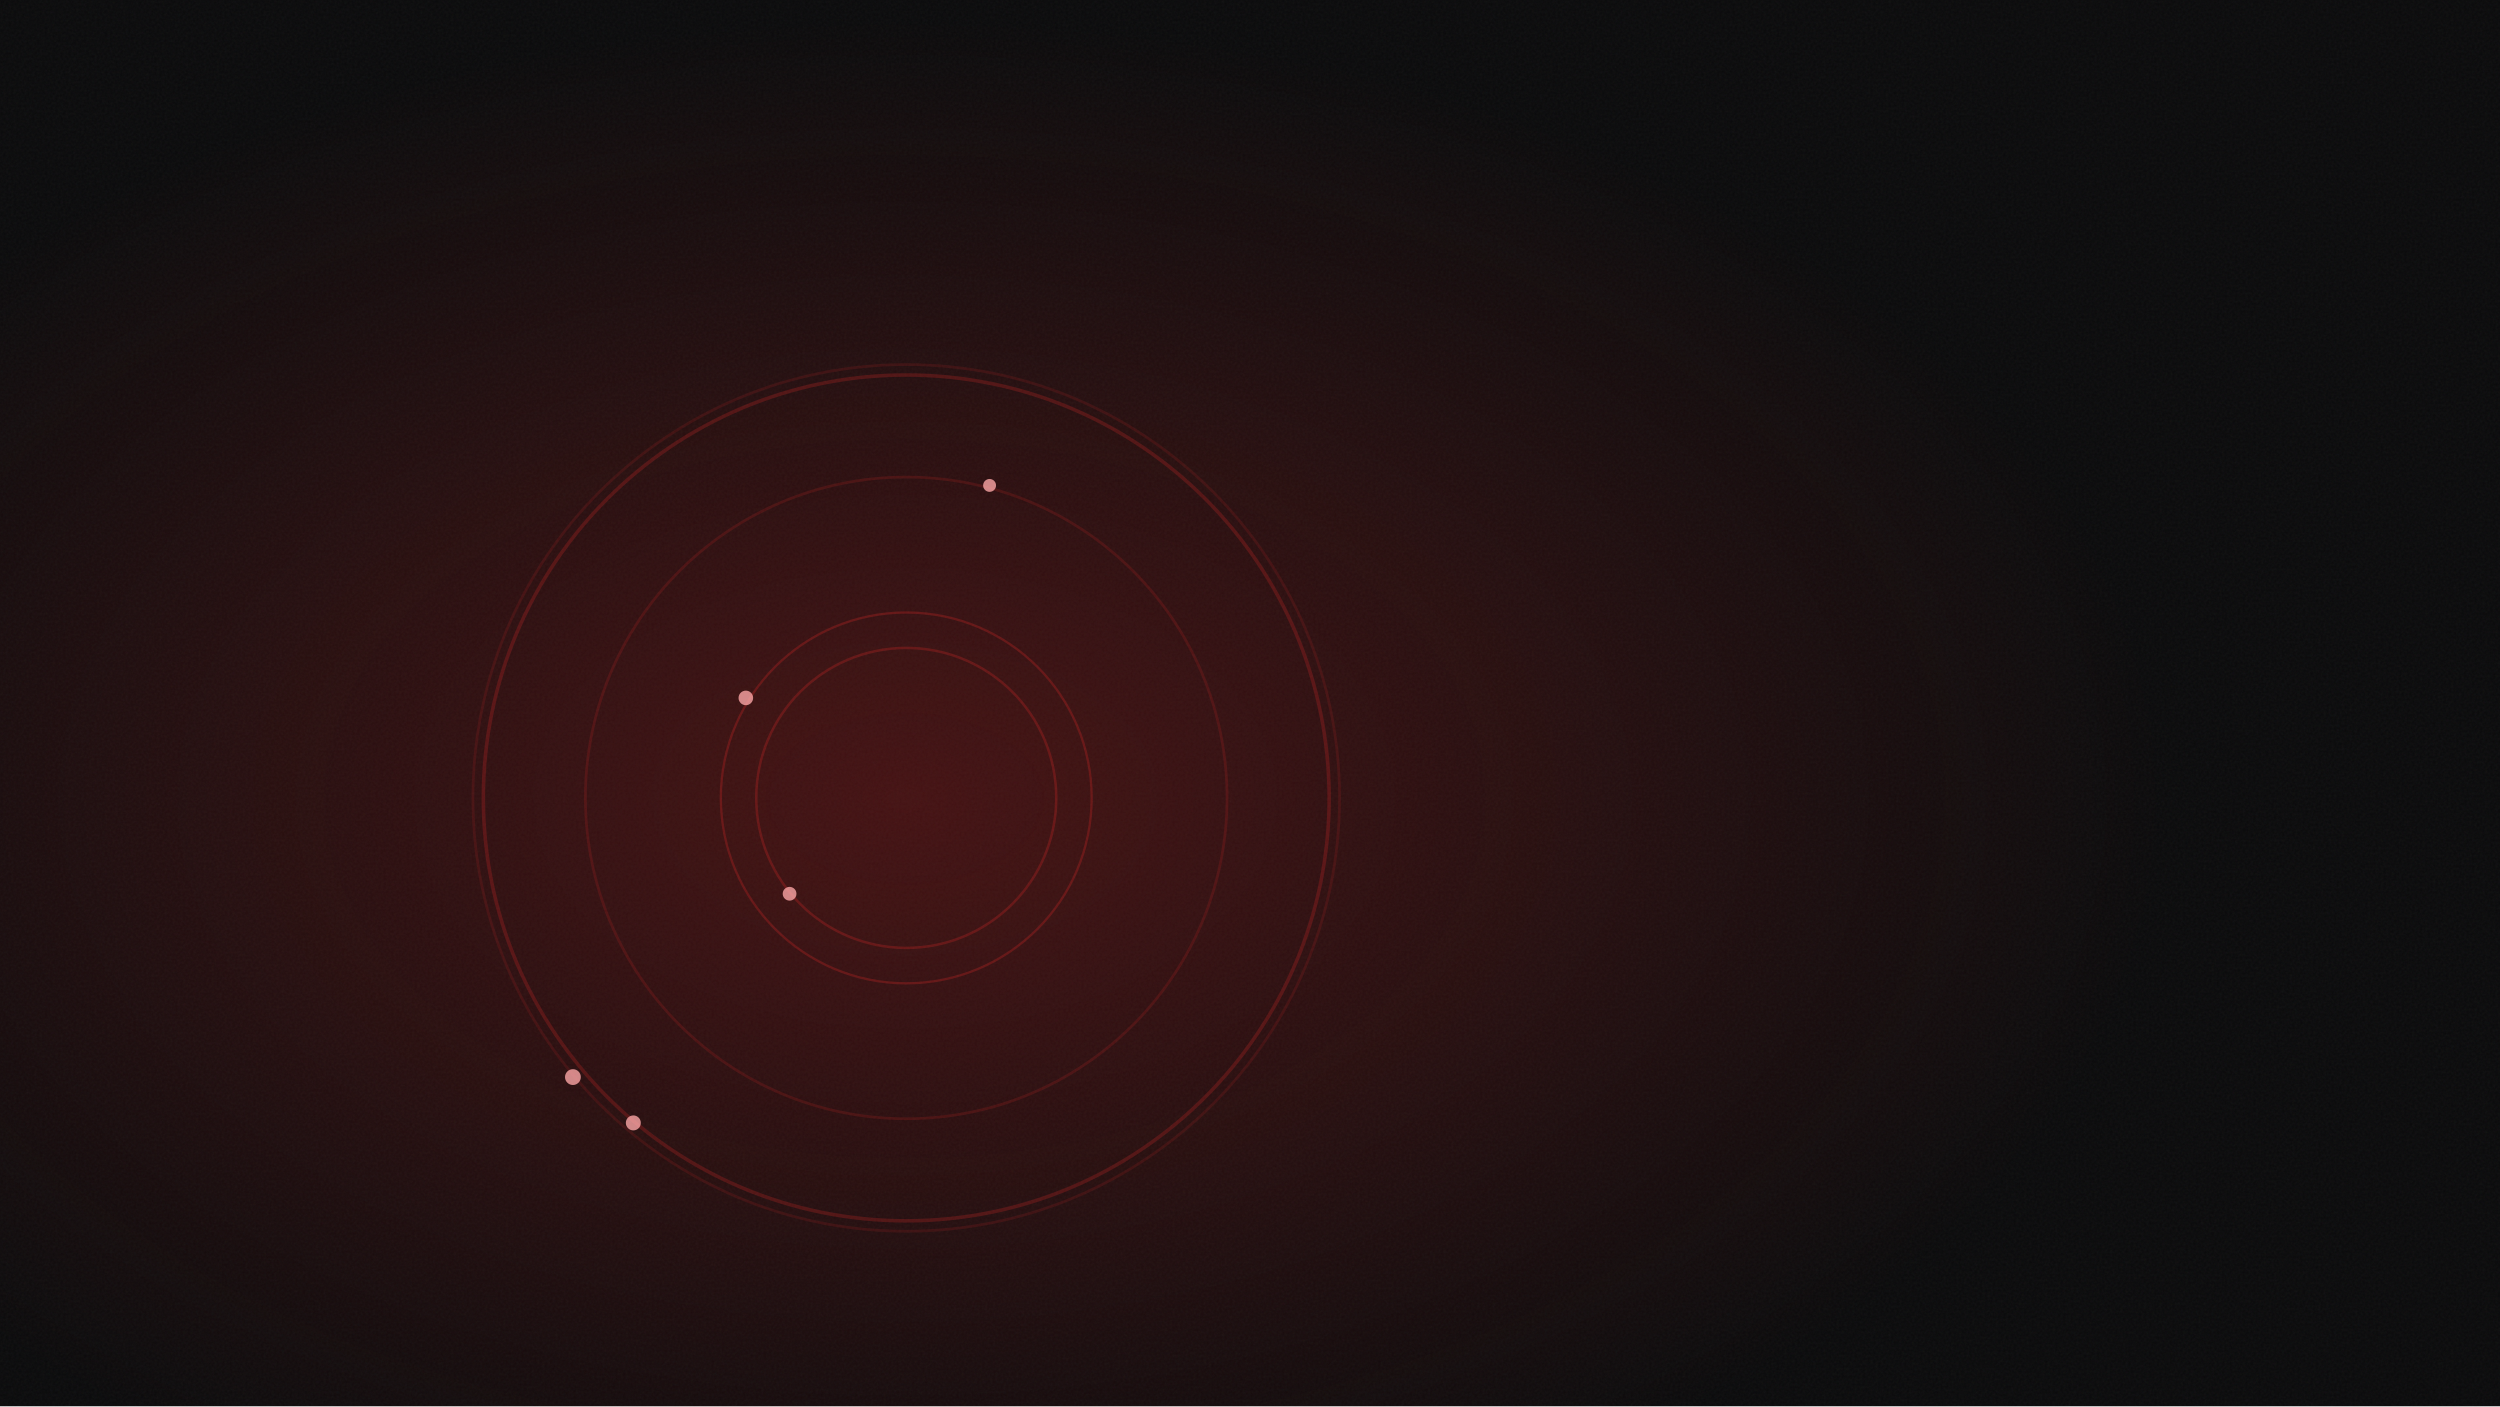
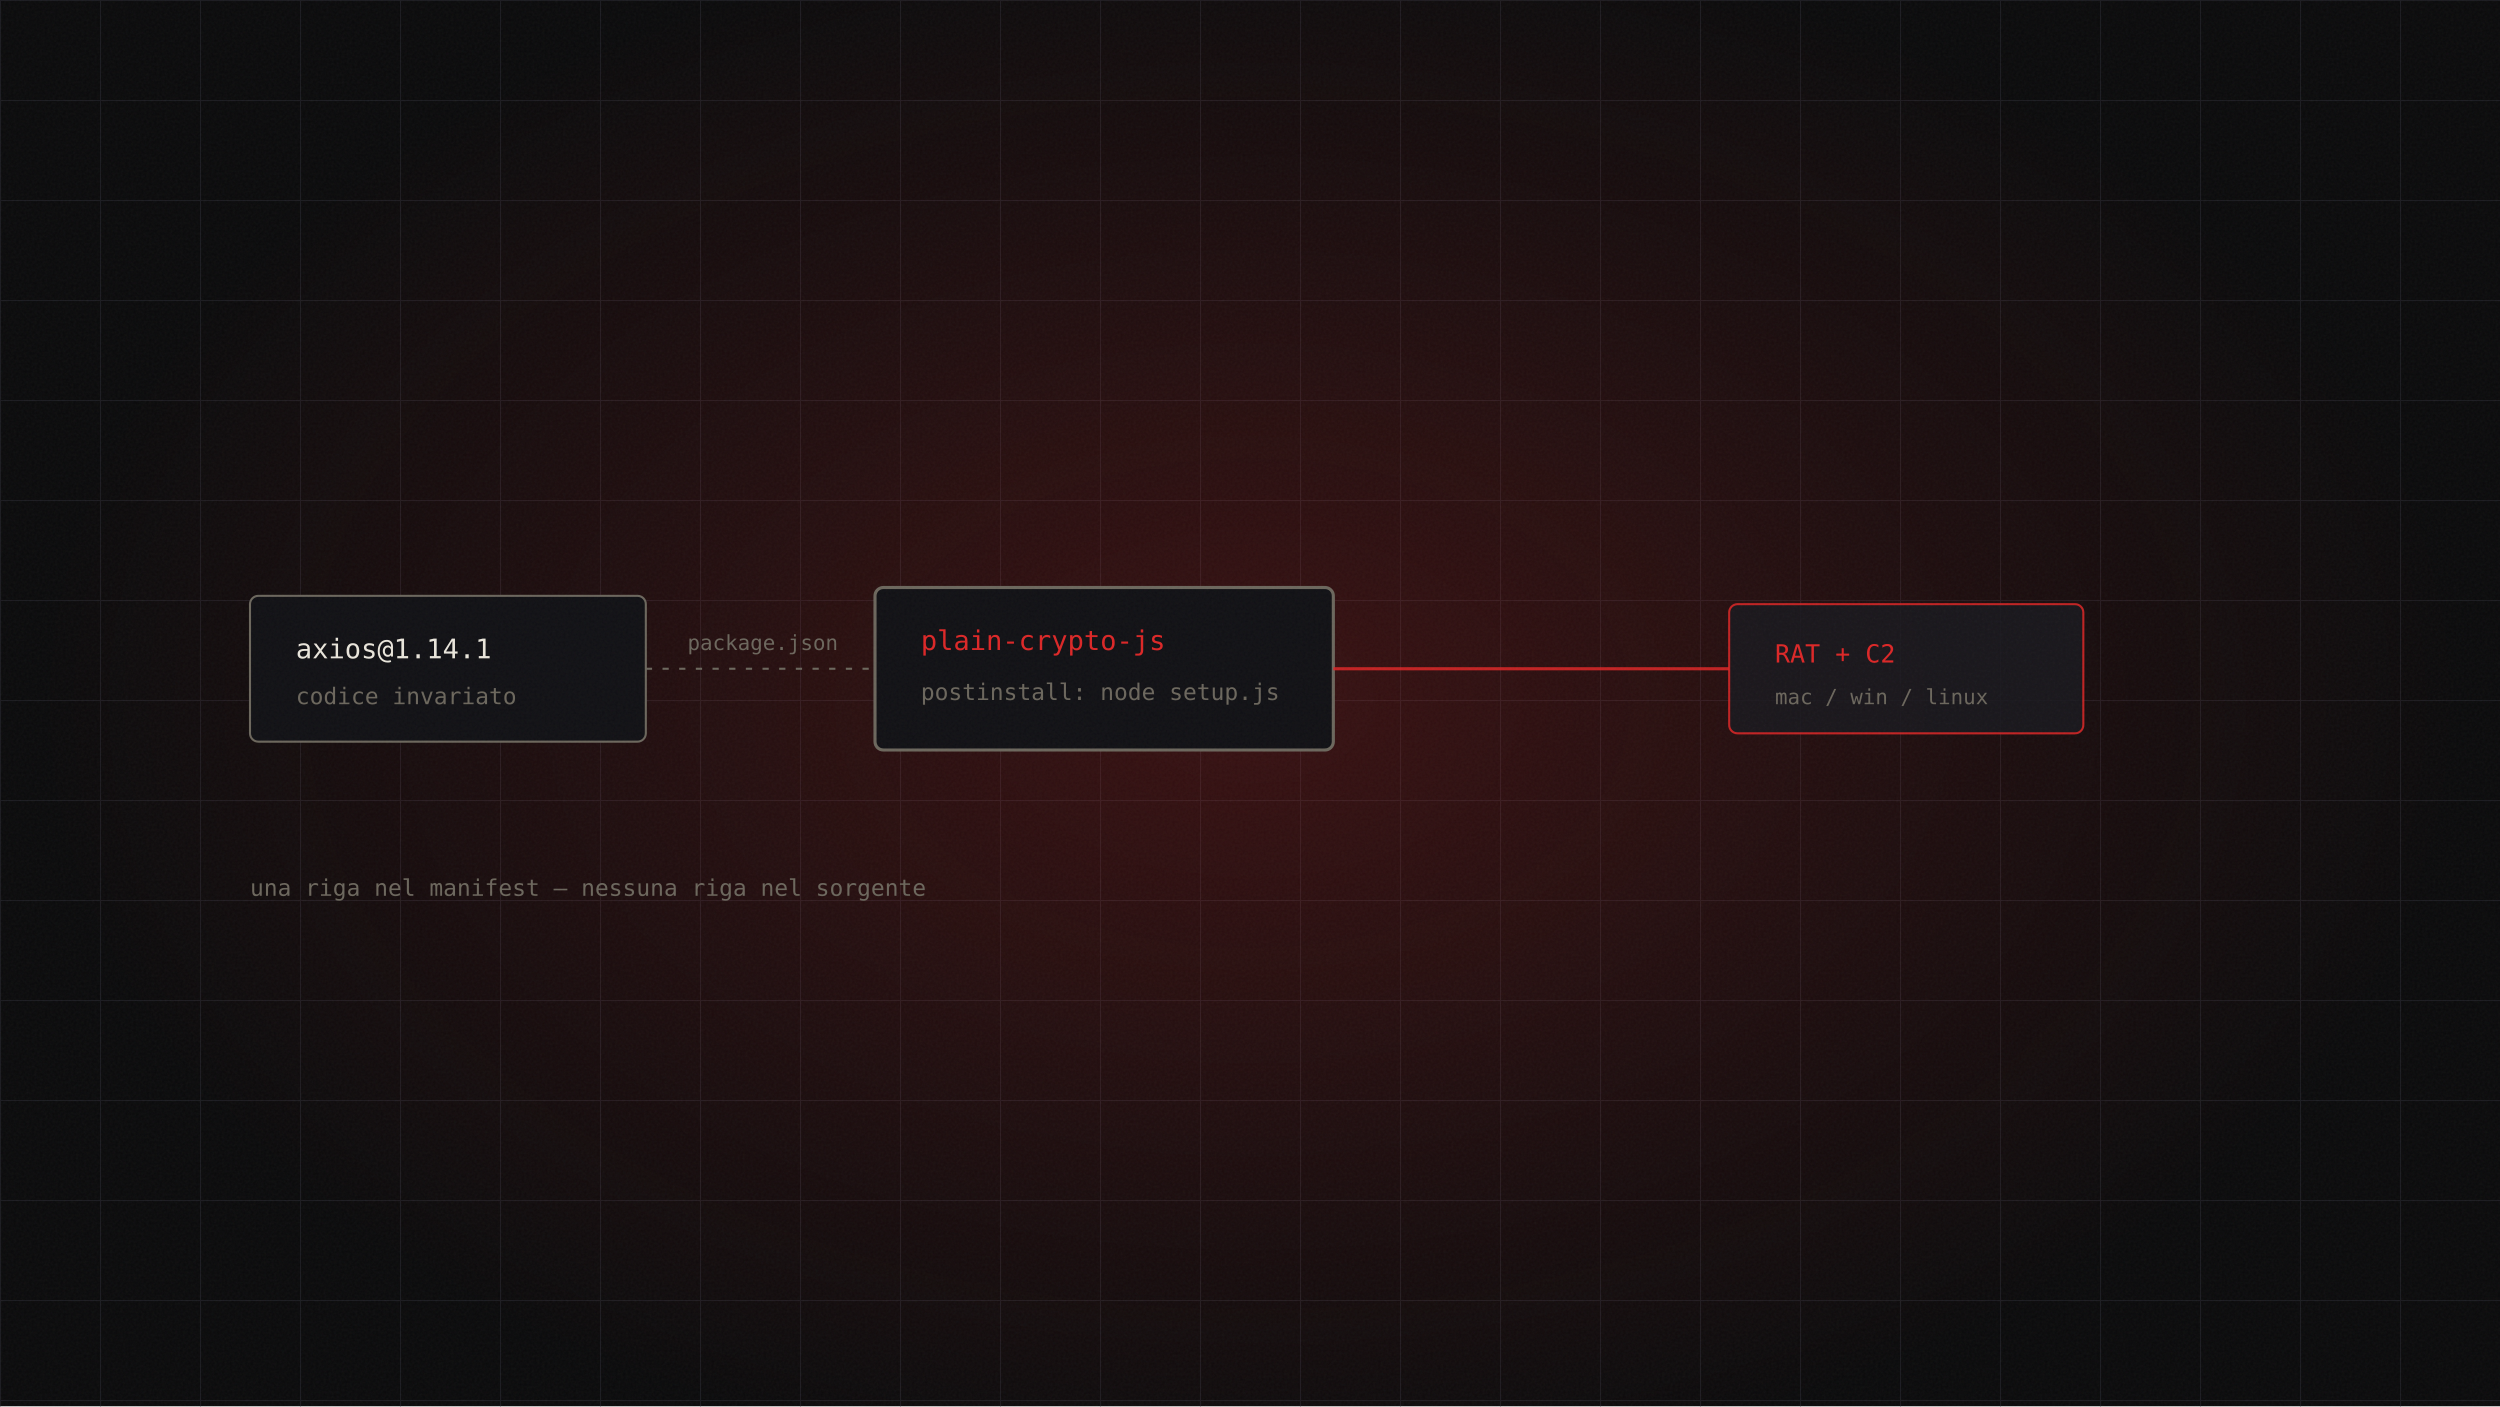
- <svg xmlns="http://www.w3.org/2000/svg" viewBox="0 0 1200 675" width="1200" height="675" role="img" aria-label="">
-   <rect width="1200" height="675" fill="#0a0a0b" />
+ <svg xmlns="http://www.w3.org/2000/svg" viewBox="0 0 1200 675" width="1200" height="675" role="img">
  <defs>
-     <radialGradient id="g" cx="50%" cy="50%">
-       <stop offset="0%" stop-color="#dc2626" stop-opacity=".28" />
+     <radialGradient id="glow" cx="50%" cy="50%">
+       <stop offset="0%" stop-color="#dc2626" stop-opacity=".22" />
      <stop offset="100%" stop-color="#dc2626" stop-opacity="0" />
    </radialGradient>
-     <filter id="b">
-       <feGaussianBlur stdDeviation="18" />
+     <filter id="grain">
+       <feTurbulence type="fractalNoise" baseFrequency=".8" numOctaves="4" />
    </filter>
+     <pattern id="grid" width="48" height="48" patternUnits="userSpaceOnUse">
+       <path d="M48 0H0v48" fill="none" stroke="#1b1b20" stroke-width="1" />
+     </pattern>
  </defs>
-   <ellipse cx="435" cy="383" rx="600" ry="371" fill="url(#g)" />
-   <circle cx="435" cy="383" r="208" fill="none" stroke="#dc2626" stroke-opacity="0.14" stroke-width="1.3" />
-   <circle cx="275" cy="517" r="3.8" fill="#fca5a5" fill-opacity=".8" />
-   <circle cx="435" cy="383" r="89" fill="none" stroke="#dc2626" stroke-opacity="0.28" stroke-width="1.1" />
-   <circle cx="358" cy="335" r="3.5" fill="#fca5a5" fill-opacity=".8" />
-   <circle cx="435" cy="383" r="72" fill="none" stroke="#dc2626" stroke-opacity="0.27" stroke-width="1.2" />
-   <circle cx="379" cy="429" r="3.3" fill="#fca5a5" fill-opacity=".8" />
-   <circle cx="435" cy="383" r="203" fill="none" stroke="#dc2626" stroke-opacity="0.24" stroke-width="1.7" />
-   <circle cx="304" cy="539" r="3.6" fill="#fca5a5" fill-opacity=".8" />
-   <circle cx="435" cy="383" r="154" fill="none" stroke="#dc2626" stroke-opacity="0.17" stroke-width="1.3" />
-   <circle cx="475" cy="233" r="3.1" fill="#fca5a5" fill-opacity=".8" />
-   <filter id="n">
-     <feTurbulence type="fractalNoise" baseFrequency="0.8" numOctaves="4" />
-   </filter>
-   <rect width="1200" height="675" filter="url(#n)" opacity=".05" />
+   <style>
+ @media (prefers-reduced-motion: reduce) { * { animation: none !important; } }
+ 
+ .bad{animation:sp 4s ease-in-out infinite}
+ @keyframes sp{0%,30%{stroke:#6b665c;fill:#101014}45%,80%{stroke:#dc2626;fill:#1d0f08}100%{stroke:#6b665c;fill:#101014}}
+ .spread{opacity:.85;animation:sr 4s ease-in-out infinite}
+ @keyframes sr{0%,40%{stroke-dashoffset:200;opacity:.25}55%{opacity:1}85%,100%{stroke-dashoffset:0;opacity:.85}}
+ 
+ </style>
+   <rect width="1200" height="675" fill="#0a0a0b" />
+   <rect width="1200" height="675" fill="url(#grid)" />
+   <ellipse cx="600.0" cy="337.5" rx="576.0" ry="371.25" fill="url(#glow)" />
+   <g font-family="monospace" font-size="13">
+     <rect x="120" y="286" width="190" height="70" rx="4" fill="#101014" stroke="#6b665c" />
+     <text x="142" y="316" fill="#e9e5db">axios@1.14.1</text>
+     <text x="142" y="338" fill="#6b665c" font-size="11">codice invariato</text>
+     <line x1="310" y1="321" x2="420" y2="321" stroke="#6b665c" stroke-dasharray="3 5" />
+     <text x="330" y="312" fill="#6b665c" font-size="10">package.json</text>
+     <g class="bad">
+       <rect x="420" y="282" width="220" height="78" rx="4" fill="#101014" stroke="#6b665c" stroke-width="1.5" />
+       <text x="442" y="312" fill="#dc2626">plain-crypto-js</text>
+       <text x="442" y="336" fill="#6b665c" font-size="11">postinstall: node setup.js</text>
+     </g>
+     <path class="spread" d="M640,321 L830,321" stroke="#dc2626" stroke-width="1.5" stroke-dasharray="200" fill="none" />
+     <rect x="830" y="290" width="170" height="62" rx="4" fill="#17171d" stroke="#dc2626" opacity=".85" />
+     <text x="852" y="318" fill="#dc2626" font-size="12">RAT + C2</text>
+     <text x="852" y="338" fill="#6b665c" font-size="10">mac / win / linux</text>
+     <text x="120" y="430" fill="#6b665c" font-size="11">una riga nel manifest — nessuna riga nel sorgente</text>
+   </g>
+   <rect width="1200" height="675" filter="url(#grain)" opacity=".05" />
</svg>
